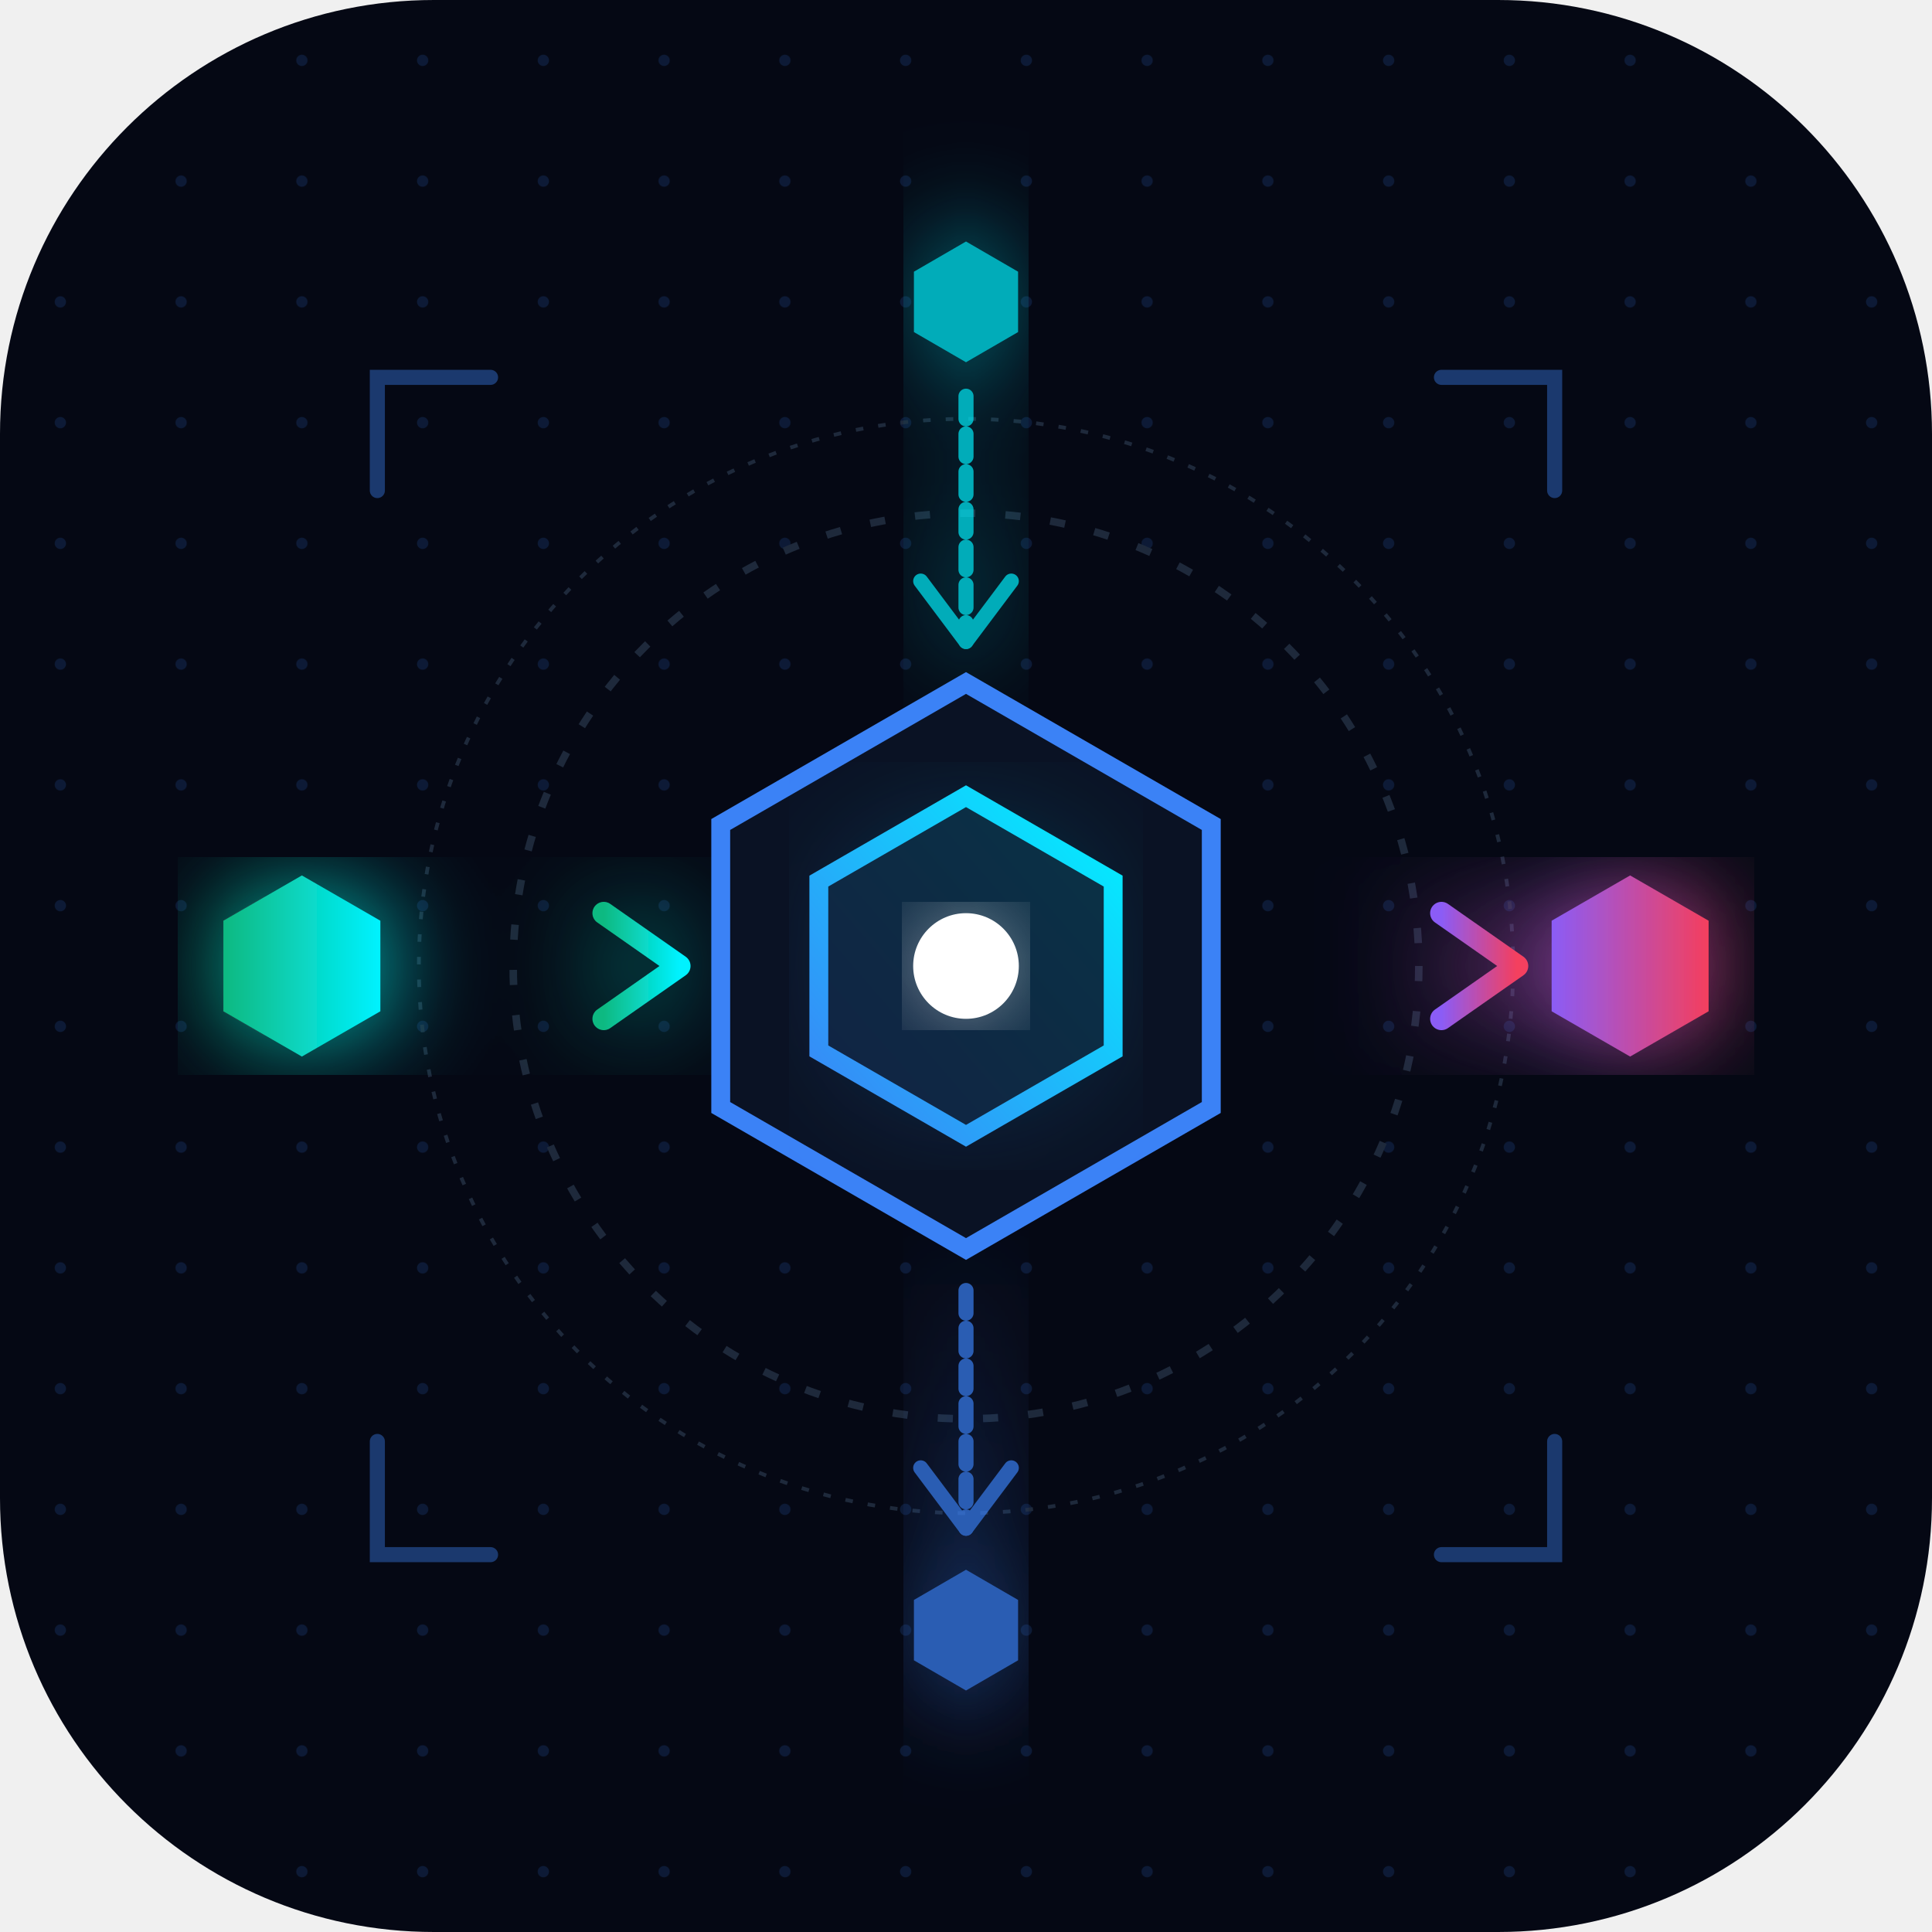
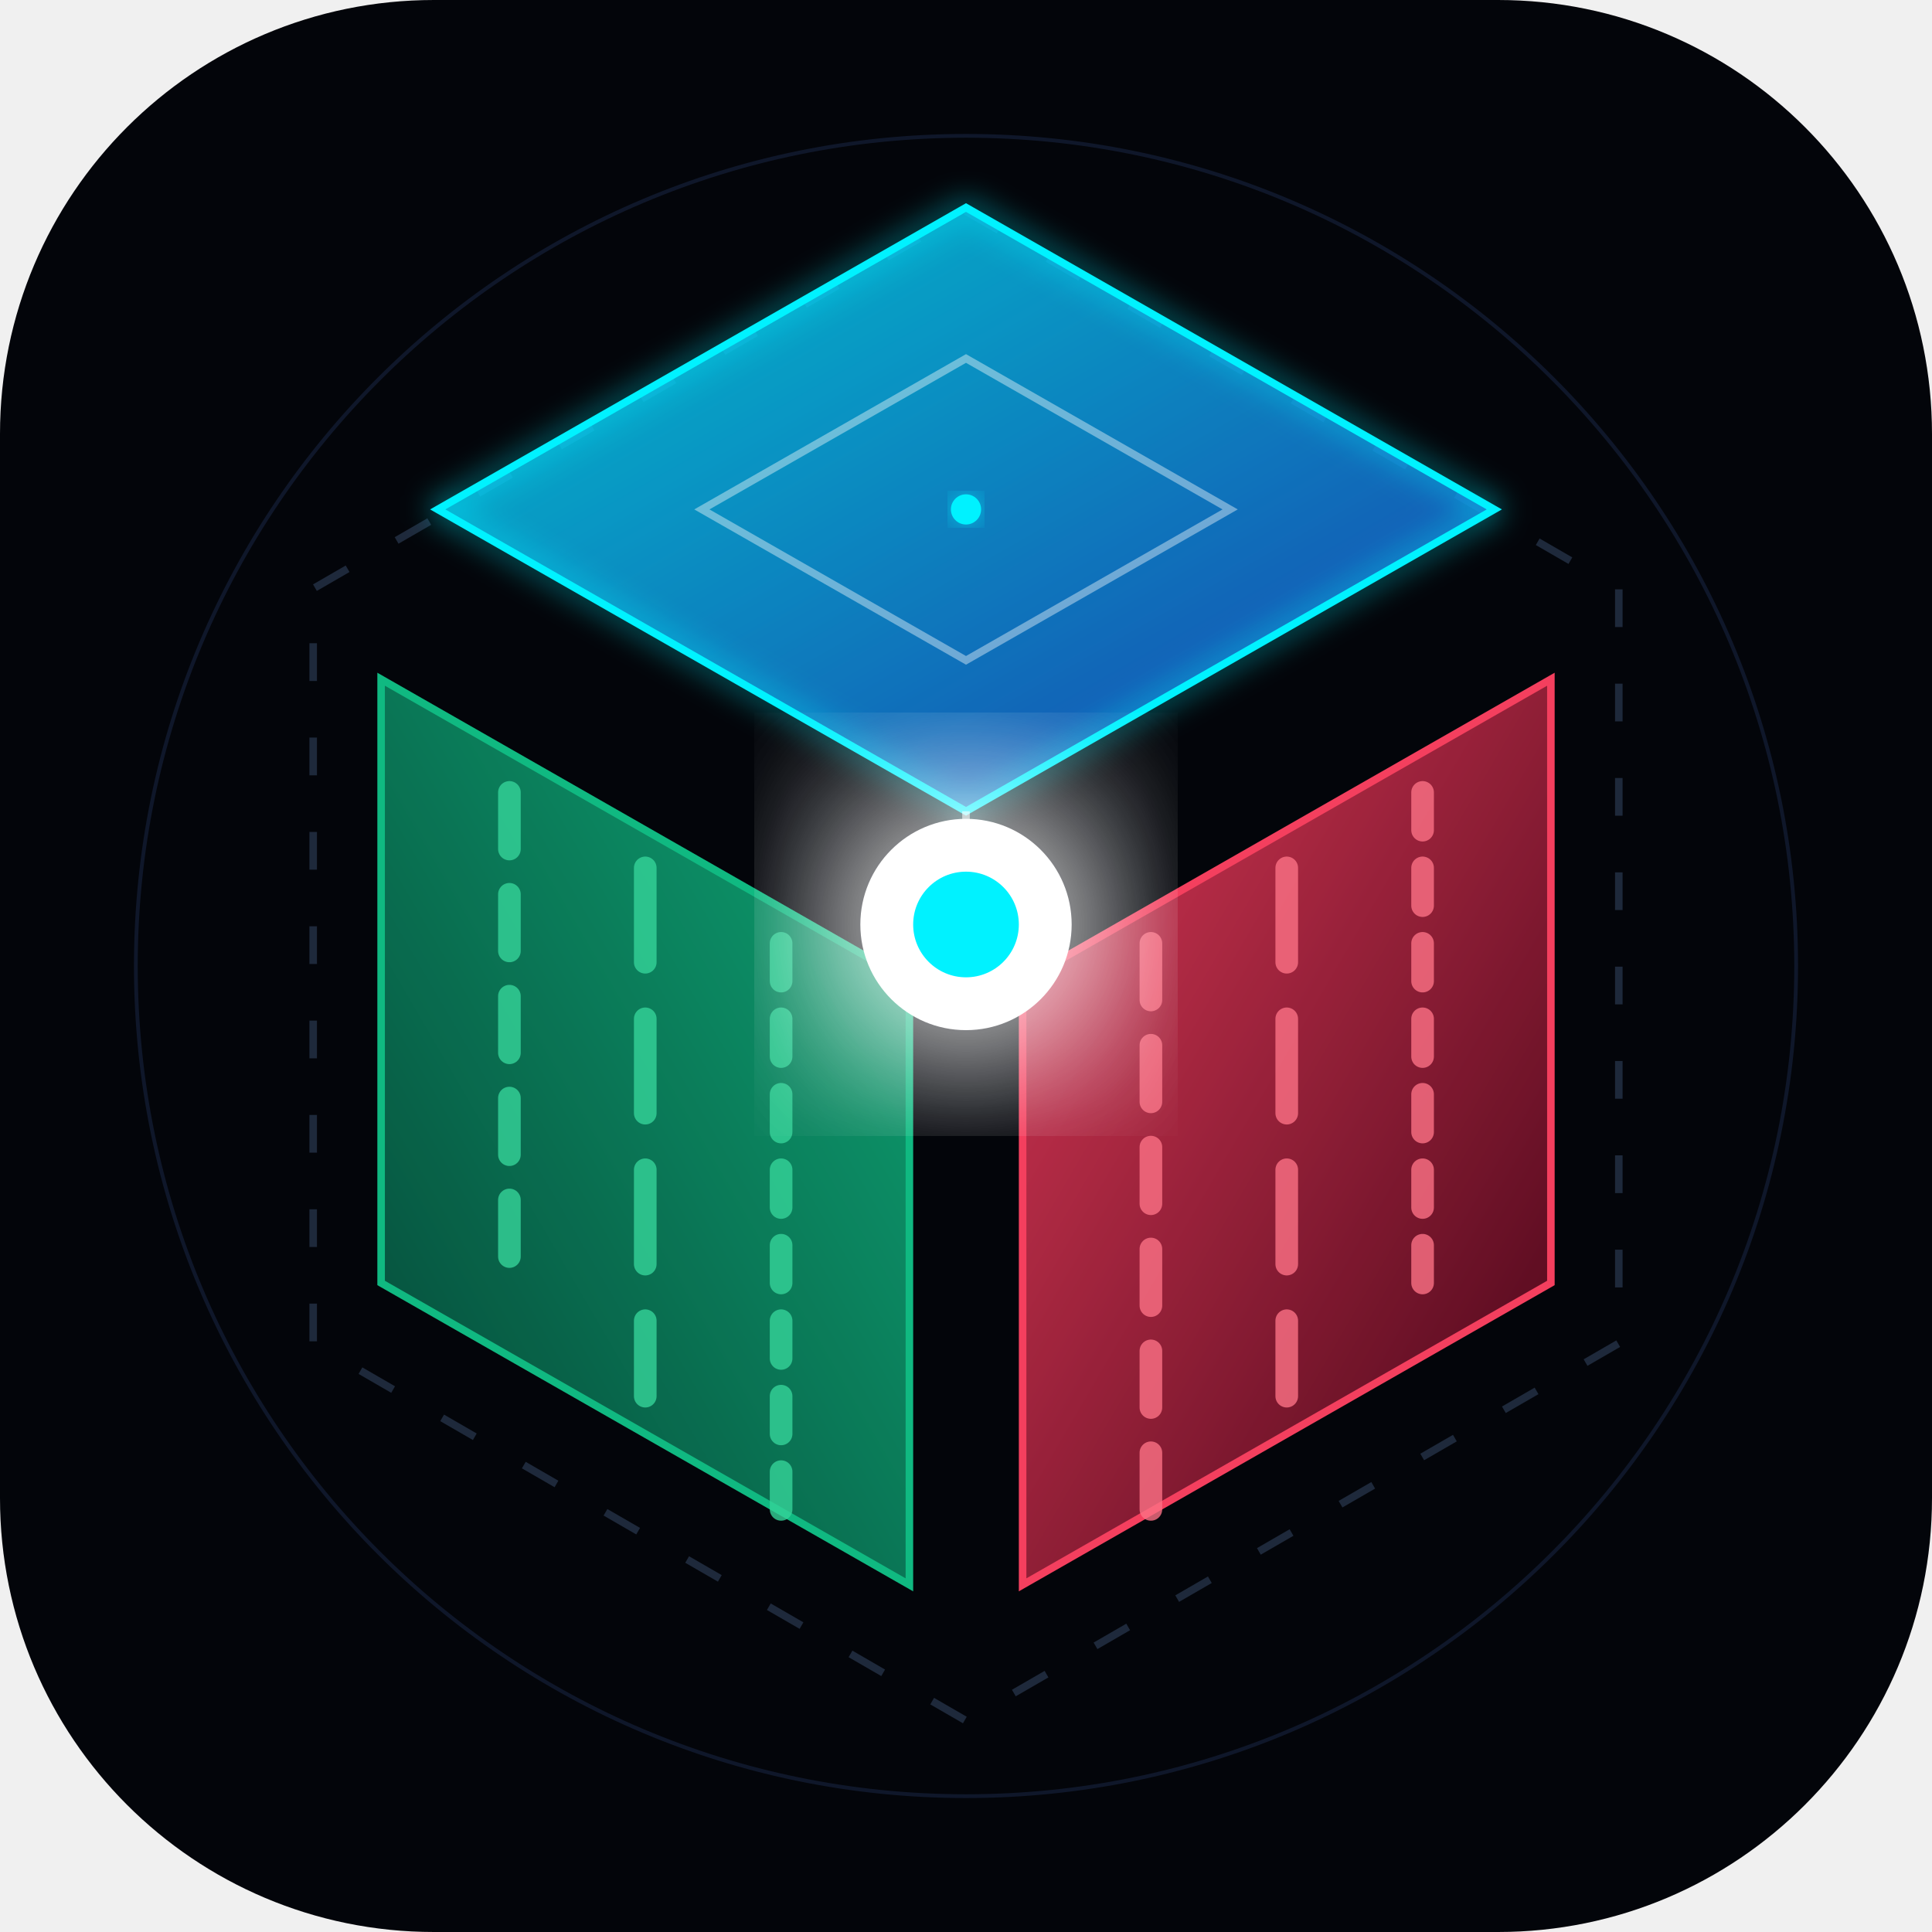
<svg xmlns="http://www.w3.org/2000/svg" viewBox="0 0 512 512">
-   <rect width="512" height="512" fill="#050814" rx="115" />
+   <rect width="512" height="512" fill="#03050A" rx="115" />
  <defs>
-     <pattern id="cyberGrid" width="32" height="32" patternUnits="userSpaceOnUse">
-       <circle cx="16" cy="16" r="1.5" fill="#3B82F6" opacity="0.15" />
-     </pattern>
-     <linearGradient id="gradIn" x1="0%" y1="0%" x2="100%" y2="0%">
+     <linearGradient id="gradTop" x1="0%" y1="0%" x2="100%" y2="100%">
+       <stop offset="0%" stop-color="#00F2FF" />
+       <stop offset="100%" stop-color="#1D4ED8" />
+     </linearGradient>
+     <linearGradient id="gradLeft" x1="100%" y1="0%" x2="0%" y2="100%">
      <stop offset="0%" stop-color="#10B981" />
-       <stop offset="100%" stop-color="#00F2FF" />
+       <stop offset="100%" stop-color="#064E3B" />
    </linearGradient>
-     <linearGradient id="gradOut" x1="0%" y1="0%" x2="100%" y2="0%">
-       <stop offset="0%" stop-color="#8B5CF6" />
-       <stop offset="100%" stop-color="#F43F5E" />
+     <linearGradient id="gradRight" x1="0%" y1="0%" x2="100%" y2="100%">
+       <stop offset="0%" stop-color="#F43F5E" />
+       <stop offset="100%" stop-color="#4C0519" />
    </linearGradient>
-     <linearGradient id="gradCore" x1="0%" y1="100%" x2="100%" y2="0%">
-       <stop offset="0%" stop-color="#3B82F6" />
-       <stop offset="100%" stop-color="#00F2FF" />
-     </linearGradient>
-     <filter id="neonGlow">
-       <feGaussianBlur stdDeviation="15" result="coloredBlur" />
+     <filter id="coreGlow" x="-50%" y="-50%" width="200%" height="200%">
+       <feGaussianBlur stdDeviation="25" result="blur1" />
+       <feGaussianBlur stdDeviation="10" result="blur2" />
      <feMerge>
-         <feMergeNode in="coloredBlur" />
+         <feMergeNode in="blur1" />
+         <feMergeNode in="blur2" />
+         <feMergeNode in="SourceGraphic" />
+       </feMerge>
+     </filter>
+     <filter id="neonEdge">
+       <feGaussianBlur stdDeviation="4" result="blur" />
+       <feMerge>
+         <feMergeNode in="blur" />
        <feMergeNode in="SourceGraphic" />
      </feMerge>
    </filter>
  </defs>
-   <rect width="512" height="512" fill="url(#cyberGrid)" rx="115" />
-   <circle cx="256" cy="256" r="120" fill="none" stroke="#1E293B" stroke-width="2" stroke-dasharray="4 8" />
-   <circle cx="256" cy="256" r="145" fill="none" stroke="#1E293B" stroke-width="1" stroke-dasharray="2 4" />
-   <g stroke="#3B82F6" stroke-width="4" opacity="0.4" stroke-linecap="round" fill="none">
-     <path d="M 100 130 L 100 100 L 130 100" />
-     <path d="M 412 130 L 412 100 L 382 100" />
-     <path d="M 100 382 L 100 412 L 130 412" />
-     <path d="M 412 382 L 412 412 L 382 412" />
+   <path d="M 256 56 L 429 156 L 429 356 L 256 456 L 83 356 L 83 156 Z" fill="none" stroke="#1E293B" stroke-width="2" stroke-dasharray="10 15" />
+   <circle cx="256" cy="256" r="220" fill="none" stroke="#0F172A" stroke-width="1" />
+   <g transform="translate(0, -5)">
+     <path d="M 256 60 L 396 140 L 256 220 L 116 140 Z" fill="url(#gradTop)" opacity="0.8" />
+     <path d="M 256 60 L 396 140 L 256 220 L 116 140 Z" fill="none" stroke="#00F2FF" stroke-width="2" filter="url(#neonEdge)" />
+     <path d="M 256 100 L 326 140 L 256 180 L 186 140 Z" fill="none" stroke="#FFFFFF" stroke-opacity="0.4" stroke-width="2" />
+     <circle cx="256" cy="140" r="4" fill="#00F2FF" filter="url(#neonEdge)" />
  </g>
-   <g filter="url(#neonGlow)">
-     <path d="M 80 232 L 100.8 244 L 100.8 268 L 80 280 L 59.2 268 L 59.2 244 Z" fill="url(#gradIn)" />
-     <path d="M 110 256 L 180 256" stroke="url(#gradIn)" stroke-width="6" stroke-dasharray="8 6" stroke-linecap="round" />
-     <path d="M 160 242 L 180 256 L 160 270" fill="none" stroke="url(#gradIn)" stroke-width="6" stroke-linecap="round" stroke-linejoin="round" />
+   <g transform="translate(-5, 5)">
+     <path d="M 106 175 L 246 255 L 246 415 L 106 335 Z" fill="url(#gradLeft)" opacity="0.9" />
+     <path d="M 106 175 L 246 255 L 246 415 L 106 335 Z" fill="none" stroke="#10B981" stroke-width="2" />
+     <line x1="140" y1="205" x2="140" y2="335" stroke="#34D399" stroke-width="6" stroke-linecap="round" stroke-dasharray="15 12" opacity="0.8" />
+     <line x1="176" y1="225" x2="176" y2="365" stroke="#34D399" stroke-width="6" stroke-linecap="round" stroke-dasharray="25 15" opacity="0.8" />
+     <line x1="212" y1="245" x2="212" y2="395" stroke="#34D399" stroke-width="6" stroke-linecap="round" stroke-dasharray="10 10" opacity="0.8" />
  </g>
-   <g filter="url(#neonGlow)">
-     <path d="M 332 256 L 402 256" stroke="url(#gradOut)" stroke-width="6" stroke-dasharray="8 6" stroke-linecap="round" />
-     <path d="M 382 242 L 402 256 L 382 270" fill="none" stroke="url(#gradOut)" stroke-width="6" stroke-linecap="round" stroke-linejoin="round" />
-     <path d="M 432 232 L 452.8 244 L 452.8 268 L 432 280 L 411.2 268 L 411.2 244 Z" fill="url(#gradOut)" />
+   <g transform="translate(5, 5)">
+     <path d="M 406 175 L 266 255 L 266 415 L 406 335 Z" fill="url(#gradRight)" opacity="0.9" />
+     <path d="M 406 175 L 266 255 L 266 415 L 406 335 Z" fill="none" stroke="#F43F5E" stroke-width="2" />
+     <line x1="372" y1="205" x2="372" y2="335" stroke="#FB7185" stroke-width="6" stroke-linecap="round" stroke-dasharray="10 10" opacity="0.8" />
+     <line x1="336" y1="225" x2="336" y2="365" stroke="#FB7185" stroke-width="6" stroke-linecap="round" stroke-dasharray="25 15" opacity="0.8" />
+     <line x1="300" y1="245" x2="300" y2="395" stroke="#FB7185" stroke-width="6" stroke-linecap="round" stroke-dasharray="15 12" opacity="0.8" />
  </g>
-   <g filter="url(#neonGlow)" opacity="0.7">
-     <path d="M 256 64 L 269.8 72 L 269.8 88 L 256 96 L 242.2 88 L 242.2 72 Z" fill="#00F2FF" />
-     <path d="M 256 105 L 256 170" stroke="#00F2FF" stroke-width="4" stroke-dasharray="6 4" stroke-linecap="round" />
-     <path d="M 244 154 L 256 170 L 268 154" fill="none" stroke="#00F2FF" stroke-width="4" stroke-linecap="round" stroke-linejoin="round" />
-     <path d="M 256 342 L 256 405" stroke="#3B82F6" stroke-width="4" stroke-dasharray="6 4" stroke-linecap="round" />
-     <path d="M 244 389 L 256 405 L 268 389" fill="none" stroke="#3B82F6" stroke-width="4" stroke-linecap="round" stroke-linejoin="round" />
-     <path d="M 256 416 L 269.8 424 L 269.8 440 L 256 448 L 242.2 440 L 242.2 424 Z" fill="#3B82F6" />
+   <g stroke="#FFFFFF" stroke-width="2" opacity="0.6" filter="url(#neonEdge)">
+     <line x1="256" y1="245" x2="256" y2="215" />
+     <line x1="256" y1="245" x2="241" y2="260" />
+     <line x1="256" y1="245" x2="271" y2="260" />
  </g>
-   <path d="M 256 181 L 321 218.5 L 321 293.5 L 256 331 L 191 293.5 L 191 218.5 Z" fill="#0A1224" stroke="#3B82F6" stroke-width="5" />
-   <path d="M 256 211 L 295 233.5 L 295 278.5 L 256 301 L 217 278.5 L 217 233.5 Z" fill="url(#gradCore)" opacity="0.15" filter="url(#neonGlow)" />
-   <path d="M 256 211 L 295 233.5 L 295 278.5 L 256 301 L 217 278.5 L 217 233.5 Z" fill="none" stroke="url(#gradCore)" stroke-width="5" />
-   <circle cx="256" cy="256" r="14" fill="#FFFFFF" filter="url(#neonGlow)" />
+   <circle cx="256" cy="245" r="28" fill="#FFFFFF" filter="url(#coreGlow)" />
+   <circle cx="256" cy="245" r="14" fill="#00F2FF" />
</svg>
